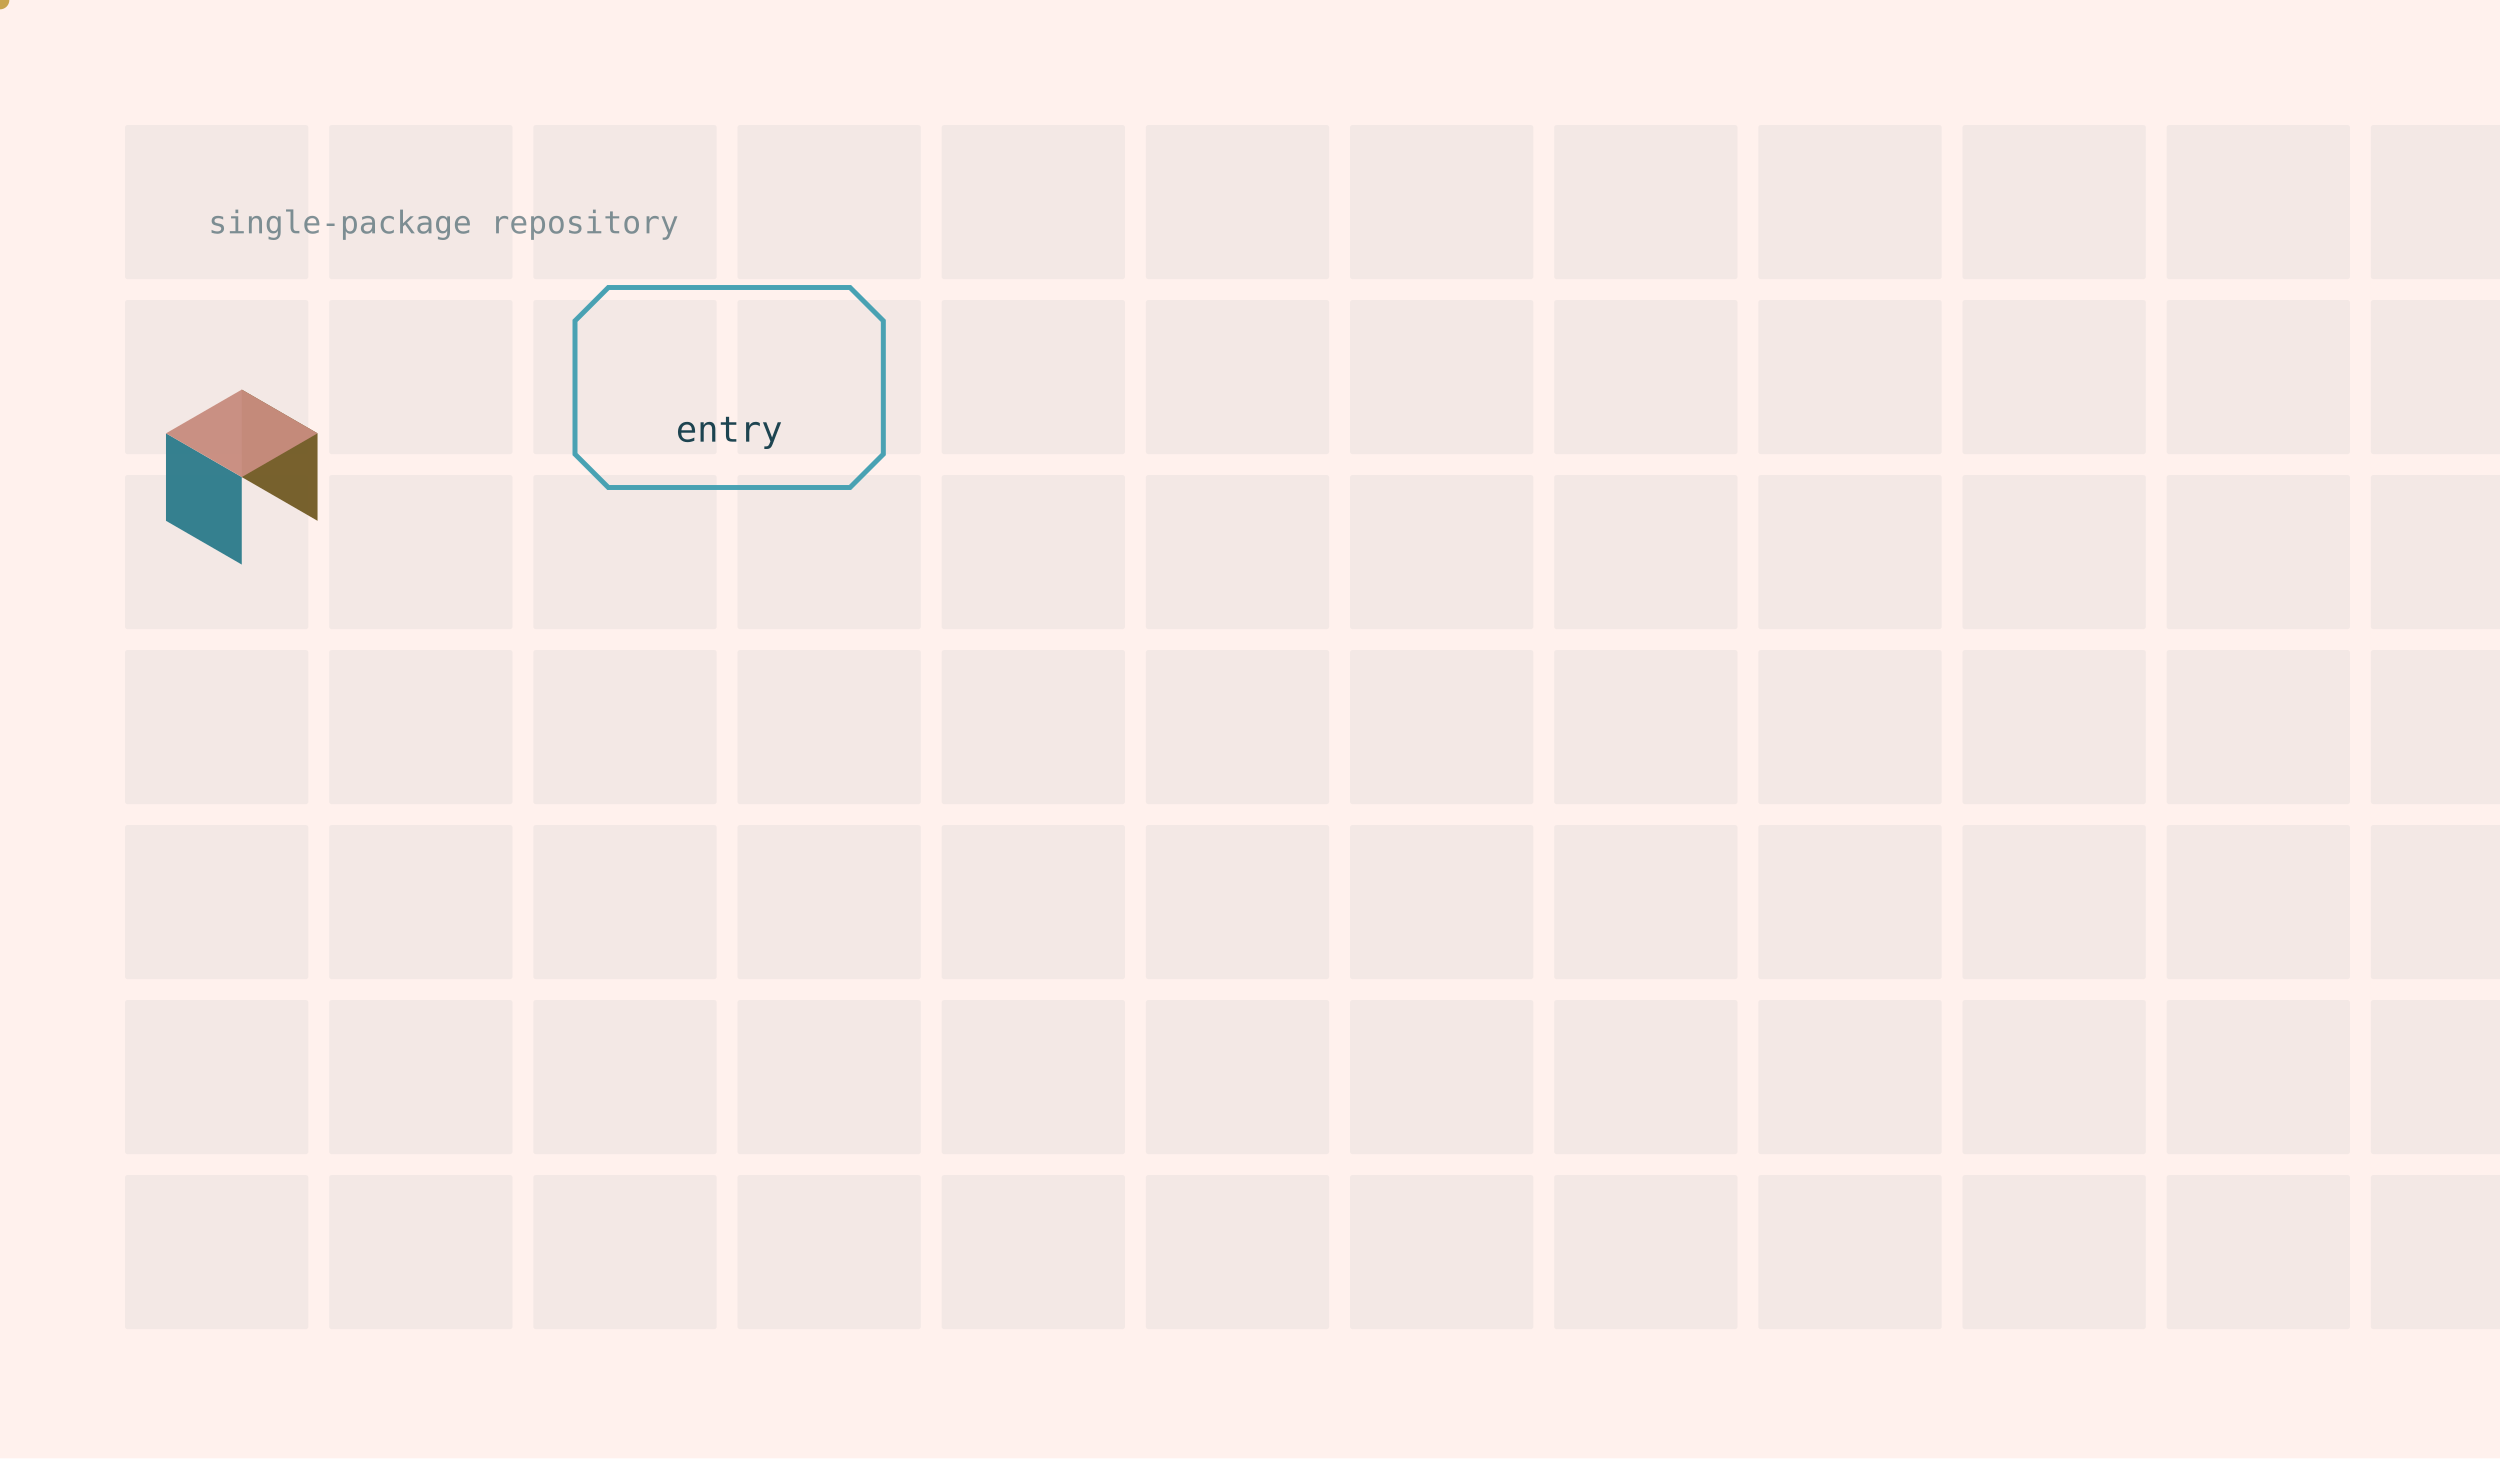
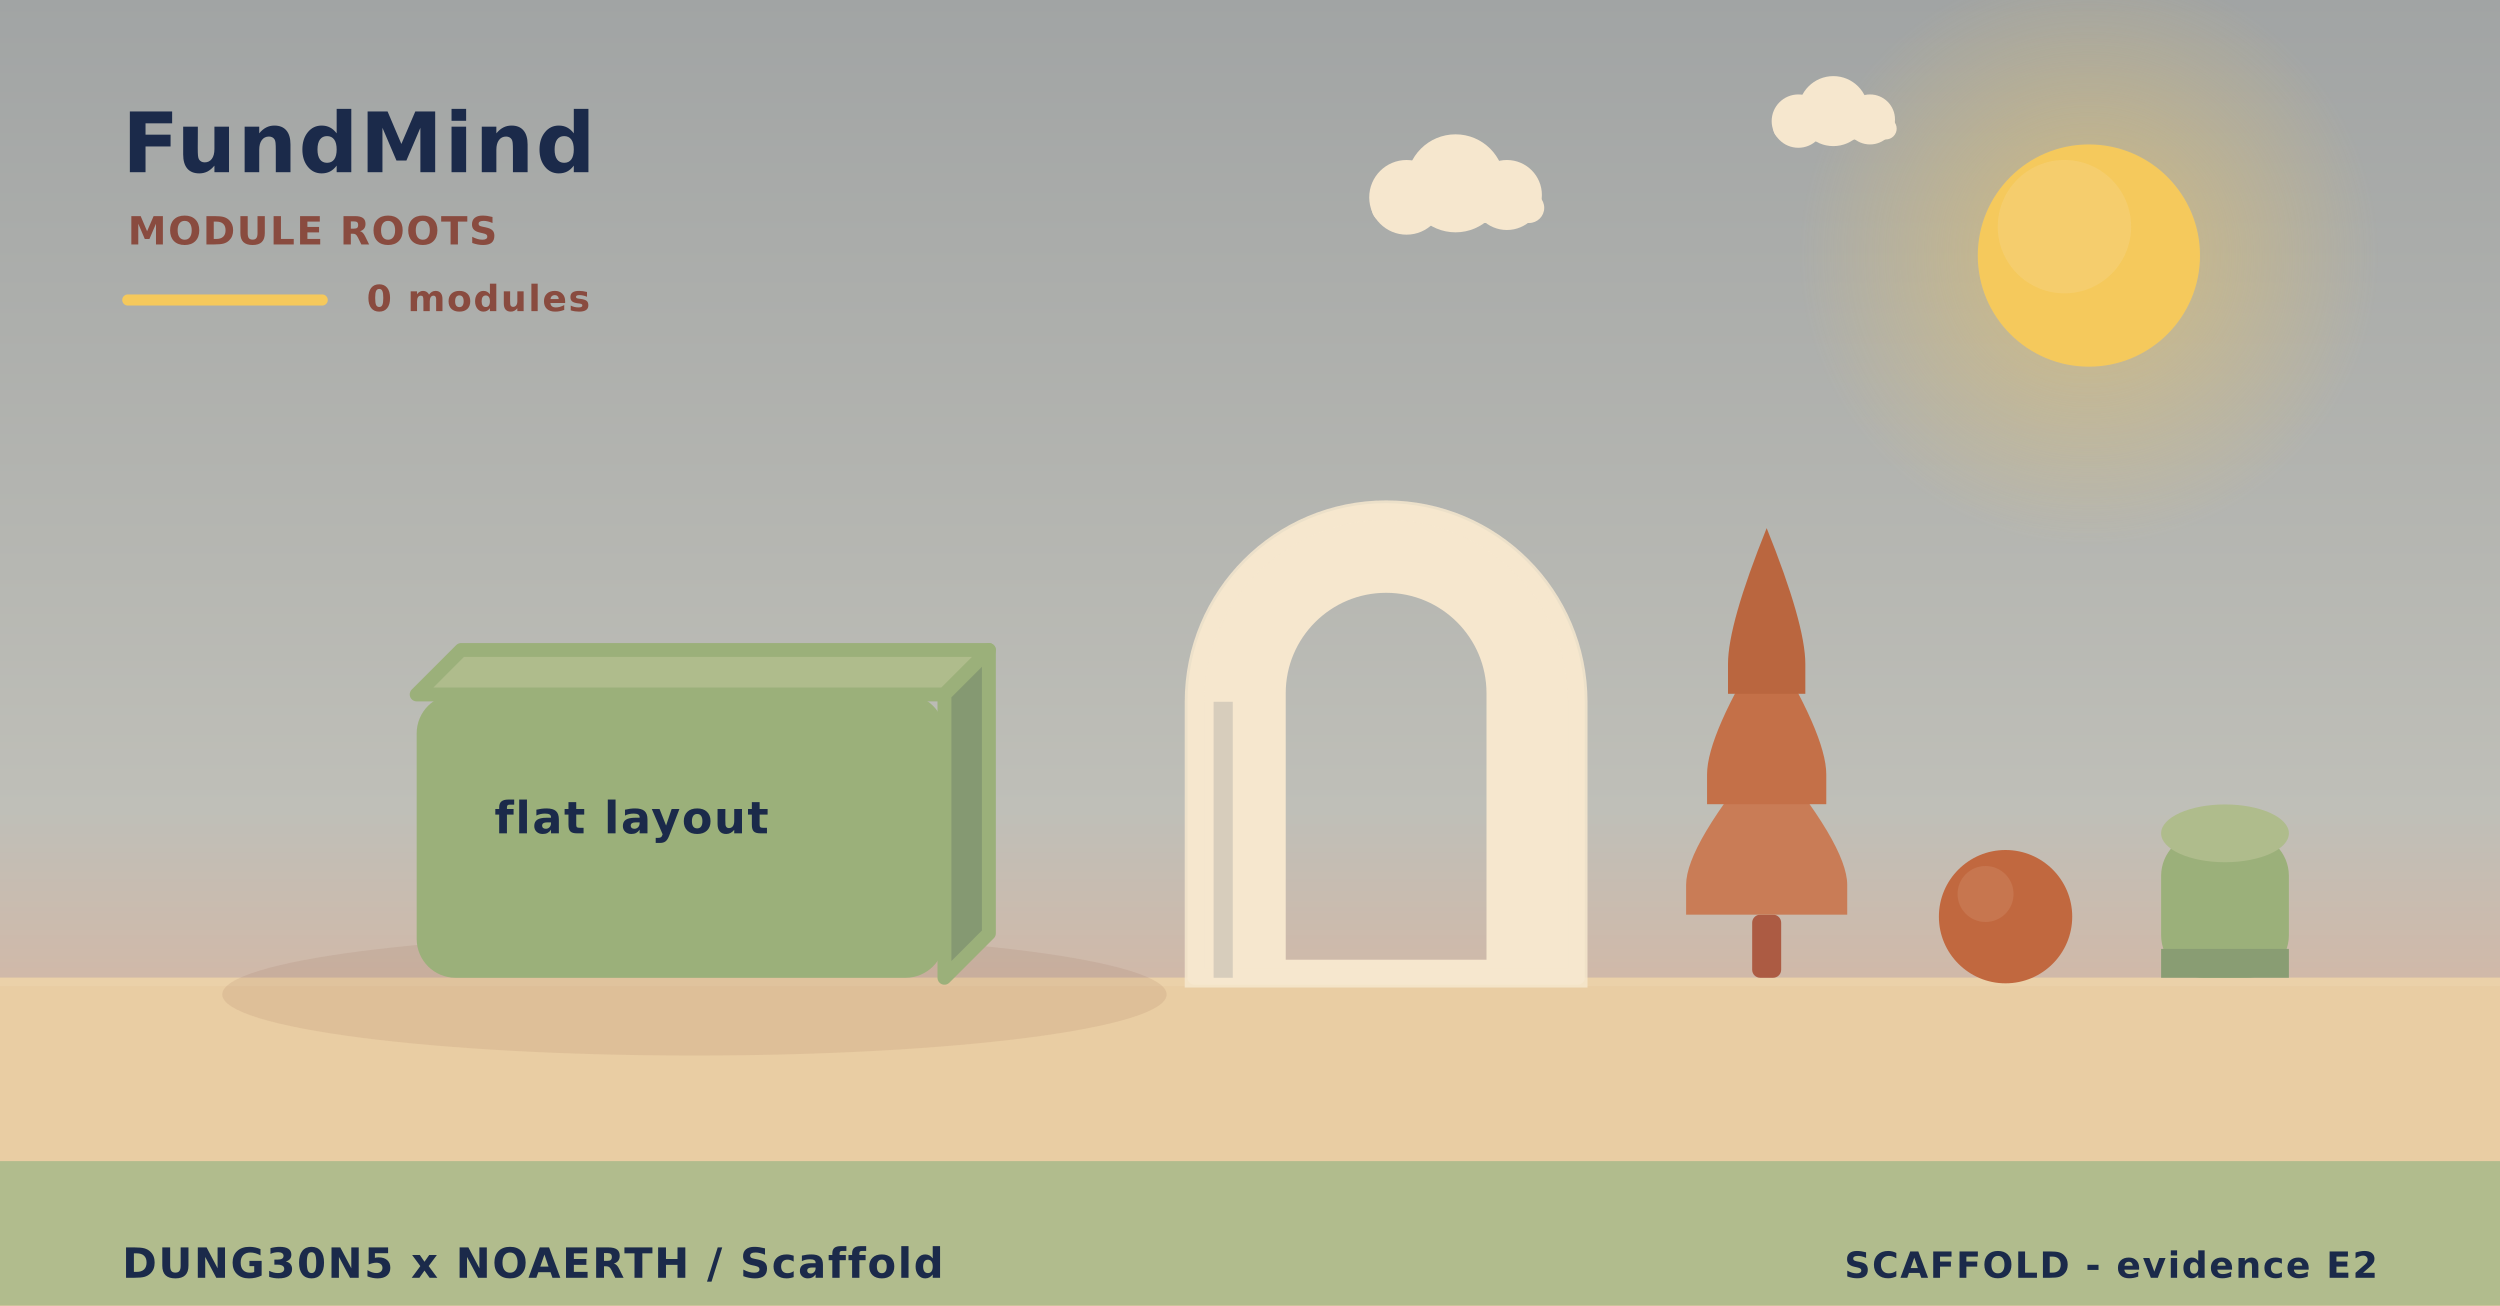
- <svg xmlns="http://www.w3.org/2000/svg" viewBox="0 0 1200 700" width="1200" height="700" role="img" aria-label="FundMind architecture">
-   <rect width="1200" height="700" fill="#fff1ed" />
-   <defs>
-     <linearGradient id="ga" x1="0" y1="0" x2="1" y2="1">
-       <stop offset="0%" stop-color="#c78c7e" />
-       <stop offset="100%" stop-color="#389eb2" />
-     </linearGradient>
-   </defs>
-   <rect x="60.00" y="60.00" width="88.00" height="74.00" rx="1.20" fill="#063241" opacity="0.05" />
-   <rect x="158.00" y="60.00" width="88.00" height="74.00" rx="1.20" fill="#063241" opacity="0.05" />
-   <rect x="256.00" y="60.00" width="88.00" height="74.00" rx="1.20" fill="#063241" opacity="0.05" />
-   <rect x="354.00" y="60.00" width="88.00" height="74.00" rx="1.20" fill="#063241" opacity="0.05" />
-   <rect x="452.00" y="60.00" width="88.00" height="74.00" rx="1.20" fill="#063241" opacity="0.05" />
-   <rect x="550.00" y="60.00" width="88.00" height="74.00" rx="1.20" fill="#063241" opacity="0.05" />
-   <rect x="648.00" y="60.00" width="88.00" height="74.00" rx="1.20" fill="#063241" opacity="0.05" />
-   <rect x="746.00" y="60.00" width="88.00" height="74.00" rx="1.20" fill="#063241" opacity="0.05" />
-   <rect x="844.00" y="60.00" width="88.00" height="74.00" rx="1.20" fill="#063241" opacity="0.05" />
-   <rect x="942.00" y="60.00" width="88.00" height="74.00" rx="1.20" fill="#063241" opacity="0.05" />
-   <rect x="1040.00" y="60.00" width="88.00" height="74.00" rx="1.20" fill="#063241" opacity="0.05" />
-   <rect x="1138.00" y="60.00" width="88.00" height="74.00" rx="1.20" fill="#063241" opacity="0.05" />
-   <rect x="60.00" y="144.00" width="88.00" height="74.00" rx="1.20" fill="#063241" opacity="0.05" />
-   <rect x="158.00" y="144.00" width="88.00" height="74.00" rx="1.20" fill="#063241" opacity="0.05" />
-   <rect x="256.00" y="144.00" width="88.00" height="74.00" rx="1.20" fill="#063241" opacity="0.05" />
-   <rect x="354.00" y="144.00" width="88.00" height="74.00" rx="1.20" fill="#063241" opacity="0.05" />
-   <rect x="452.00" y="144.00" width="88.00" height="74.00" rx="1.20" fill="#063241" opacity="0.05" />
-   <rect x="550.00" y="144.00" width="88.00" height="74.00" rx="1.20" fill="#063241" opacity="0.05" />
-   <rect x="648.00" y="144.00" width="88.00" height="74.00" rx="1.20" fill="#063241" opacity="0.05" />
-   <rect x="746.00" y="144.00" width="88.00" height="74.00" rx="1.20" fill="#063241" opacity="0.05" />
-   <rect x="844.00" y="144.00" width="88.00" height="74.00" rx="1.20" fill="#063241" opacity="0.05" />
-   <rect x="942.00" y="144.00" width="88.00" height="74.00" rx="1.20" fill="#063241" opacity="0.05" />
-   <rect x="1040.00" y="144.00" width="88.00" height="74.00" rx="1.20" fill="#063241" opacity="0.05" />
-   <rect x="1138.00" y="144.00" width="88.00" height="74.00" rx="1.20" fill="#063241" opacity="0.05" />
-   <rect x="60.00" y="228.00" width="88.00" height="74.00" rx="1.20" fill="#063241" opacity="0.05" />
-   <rect x="158.00" y="228.00" width="88.00" height="74.00" rx="1.20" fill="#063241" opacity="0.05" />
-   <rect x="256.00" y="228.00" width="88.00" height="74.00" rx="1.20" fill="#063241" opacity="0.05" />
-   <rect x="354.00" y="228.00" width="88.00" height="74.00" rx="1.20" fill="#063241" opacity="0.05" />
-   <rect x="452.00" y="228.00" width="88.00" height="74.00" rx="1.20" fill="#063241" opacity="0.05" />
-   <rect x="550.00" y="228.00" width="88.00" height="74.00" rx="1.20" fill="#063241" opacity="0.05" />
-   <rect x="648.00" y="228.00" width="88.00" height="74.00" rx="1.20" fill="#063241" opacity="0.05" />
-   <rect x="746.00" y="228.00" width="88.00" height="74.00" rx="1.20" fill="#063241" opacity="0.05" />
-   <rect x="844.00" y="228.00" width="88.00" height="74.00" rx="1.20" fill="#063241" opacity="0.05" />
-   <rect x="942.00" y="228.00" width="88.00" height="74.00" rx="1.20" fill="#063241" opacity="0.05" />
-   <rect x="1040.00" y="228.00" width="88.00" height="74.00" rx="1.20" fill="#063241" opacity="0.05" />
-   <rect x="1138.00" y="228.00" width="88.00" height="74.00" rx="1.20" fill="#063241" opacity="0.05" />
-   <rect x="60.00" y="312.00" width="88.00" height="74.00" rx="1.20" fill="#063241" opacity="0.05" />
-   <rect x="158.00" y="312.00" width="88.00" height="74.00" rx="1.20" fill="#063241" opacity="0.05" />
-   <rect x="256.00" y="312.00" width="88.00" height="74.00" rx="1.20" fill="#063241" opacity="0.05" />
-   <rect x="354.00" y="312.00" width="88.00" height="74.00" rx="1.20" fill="#063241" opacity="0.05" />
-   <rect x="452.00" y="312.00" width="88.00" height="74.00" rx="1.20" fill="#063241" opacity="0.05" />
-   <rect x="550.00" y="312.00" width="88.00" height="74.00" rx="1.20" fill="#063241" opacity="0.05" />
-   <rect x="648.00" y="312.00" width="88.00" height="74.00" rx="1.20" fill="#063241" opacity="0.05" />
-   <rect x="746.00" y="312.00" width="88.00" height="74.00" rx="1.20" fill="#063241" opacity="0.05" />
-   <rect x="844.00" y="312.00" width="88.00" height="74.00" rx="1.20" fill="#063241" opacity="0.05" />
-   <rect x="942.00" y="312.00" width="88.00" height="74.00" rx="1.20" fill="#063241" opacity="0.05" />
-   <rect x="1040.00" y="312.00" width="88.00" height="74.00" rx="1.20" fill="#063241" opacity="0.05" />
-   <rect x="1138.00" y="312.00" width="88.00" height="74.00" rx="1.20" fill="#063241" opacity="0.05" />
-   <rect x="60.00" y="396.00" width="88.00" height="74.00" rx="1.20" fill="#063241" opacity="0.05" />
-   <rect x="158.00" y="396.00" width="88.00" height="74.00" rx="1.20" fill="#063241" opacity="0.05" />
-   <rect x="256.00" y="396.00" width="88.00" height="74.00" rx="1.20" fill="#063241" opacity="0.05" />
-   <rect x="354.00" y="396.00" width="88.00" height="74.00" rx="1.20" fill="#063241" opacity="0.05" />
-   <rect x="452.00" y="396.00" width="88.00" height="74.00" rx="1.20" fill="#063241" opacity="0.05" />
-   <rect x="550.00" y="396.00" width="88.00" height="74.00" rx="1.20" fill="#063241" opacity="0.05" />
-   <rect x="648.00" y="396.00" width="88.00" height="74.00" rx="1.20" fill="#063241" opacity="0.05" />
-   <rect x="746.00" y="396.00" width="88.00" height="74.00" rx="1.20" fill="#063241" opacity="0.05" />
-   <rect x="844.00" y="396.00" width="88.00" height="74.00" rx="1.20" fill="#063241" opacity="0.05" />
-   <rect x="942.00" y="396.00" width="88.00" height="74.00" rx="1.20" fill="#063241" opacity="0.05" />
-   <rect x="1040.00" y="396.00" width="88.00" height="74.00" rx="1.20" fill="#063241" opacity="0.05" />
-   <rect x="1138.00" y="396.00" width="88.00" height="74.00" rx="1.20" fill="#063241" opacity="0.05" />
-   <rect x="60.00" y="480.00" width="88.00" height="74.00" rx="1.20" fill="#063241" opacity="0.05" />
-   <rect x="158.00" y="480.00" width="88.00" height="74.00" rx="1.20" fill="#063241" opacity="0.05" />
-   <rect x="256.00" y="480.00" width="88.00" height="74.00" rx="1.20" fill="#063241" opacity="0.05" />
-   <rect x="354.00" y="480.00" width="88.00" height="74.00" rx="1.20" fill="#063241" opacity="0.05" />
-   <rect x="452.00" y="480.00" width="88.00" height="74.00" rx="1.20" fill="#063241" opacity="0.05" />
-   <rect x="550.00" y="480.00" width="88.00" height="74.00" rx="1.20" fill="#063241" opacity="0.05" />
-   <rect x="648.00" y="480.00" width="88.00" height="74.00" rx="1.20" fill="#063241" opacity="0.05" />
-   <rect x="746.00" y="480.00" width="88.00" height="74.00" rx="1.20" fill="#063241" opacity="0.05" />
-   <rect x="844.00" y="480.00" width="88.00" height="74.00" rx="1.20" fill="#063241" opacity="0.05" />
-   <rect x="942.00" y="480.00" width="88.00" height="74.00" rx="1.20" fill="#063241" opacity="0.05" />
-   <rect x="1040.00" y="480.00" width="88.00" height="74.00" rx="1.20" fill="#063241" opacity="0.05" />
-   <rect x="1138.00" y="480.00" width="88.00" height="74.00" rx="1.20" fill="#063241" opacity="0.05" />
-   <rect x="60.00" y="564.00" width="88.00" height="74.00" rx="1.20" fill="#063241" opacity="0.05" />
-   <rect x="158.00" y="564.00" width="88.00" height="74.00" rx="1.20" fill="#063241" opacity="0.05" />
-   <rect x="256.00" y="564.00" width="88.00" height="74.00" rx="1.20" fill="#063241" opacity="0.05" />
-   <rect x="354.00" y="564.00" width="88.00" height="74.00" rx="1.20" fill="#063241" opacity="0.05" />
-   <rect x="452.00" y="564.00" width="88.00" height="74.00" rx="1.20" fill="#063241" opacity="0.05" />
-   <rect x="550.00" y="564.00" width="88.00" height="74.00" rx="1.20" fill="#063241" opacity="0.05" />
-   <rect x="648.00" y="564.00" width="88.00" height="74.00" rx="1.20" fill="#063241" opacity="0.05" />
-   <rect x="746.00" y="564.00" width="88.00" height="74.00" rx="1.20" fill="#063241" opacity="0.05" />
-   <rect x="844.00" y="564.00" width="88.00" height="74.00" rx="1.20" fill="#063241" opacity="0.05" />
-   <rect x="942.00" y="564.00" width="88.00" height="74.00" rx="1.20" fill="#063241" opacity="0.05" />
-   <rect x="1040.00" y="564.00" width="88.00" height="74.00" rx="1.20" fill="#063241" opacity="0.05" />
-   <rect x="1138.00" y="564.00" width="88.00" height="74.00" rx="1.20" fill="#063241" opacity="0.05" />
-   <path d="M292.00,138.00 H408.00 L424.00,154.00 V218.00 L408.00,234.00 H292.00 L276.00,218.00 V154.00 Z" fill="none" stroke="rgba(199,140,126,0.550)" stroke-width="1.80" opacity="0.90" />
-   <polygon points="116.05,229.00 152.42,250.00 152.42,208.00 116.05,187.00" fill="#715a24" opacity="0.95" />
-   <polygon points="79.67,250.00 116.05,271.00 116.05,229.00 79.67,208.00" fill="#2c7b8b" opacity="0.95" />
-   <polygon points="116.05,187.00 152.42,208.00 116.05,229.00 79.67,208.00" fill="#c78c7e" opacity="0.95" />
-   <text x="350" y="212" font-family="ui-monospace,Menlo,monospace" font-size="17" fill="rgba(6,50,65,0.900)" text-anchor="middle">entry</text>
+ <svg xmlns="http://www.w3.org/2000/svg" width="900" height="470" viewBox="0 0 900 470" role="img" aria-label="FundMind - how it is built">
+   <linearGradient id="skya" x1="0" y1="0" x2="0" y2="1">
+     <stop offset="0" stop-color="#a1a4a4" />
+     <stop offset="0.62" stop-color="#bfbfb8" />
+     <stop offset="1" stop-color="#f3ad8a" />
+   </linearGradient>
+   <rect width="900" height="470" fill="url(#skya)" />
+   <radialGradient id="suna">
+     <stop offset="0.35" stop-color="#f5c95c" stop-opacity="0.34" />
+     <stop offset="1" stop-color="#f5c95c" stop-opacity="0" />
+   </radialGradient>
+   <circle cx="752" cy="92" r="104" fill="url(#suna)" />
+   <circle cx="752" cy="92" r="40" fill="#f5c95c" />
+   <circle cx="743.2" cy="81.6" r="24" fill="#f5d27e" opacity="0.5" />
  <g>
-     <path d="M292.00,138.00 H408.00 L424.00,154.00 V218.00 L408.00,234.00 H292.00 L276.00,218.00 V154.00 Z" fill="none" stroke="#389eb2" stroke-width="2.40" opacity="0.90" />
-     <animate attributeName="opacity" values="0.25;1.0;0.25" dur="22.9s" begin="0.0s" repeatCount="indefinite" />
+     <circle cx="524" cy="66" r="17.64" fill="#f6e7ce" />
+     <circle cx="506.36" cy="71.04" r="13.44" fill="#f6e7ce" />
+     <circle cx="542.48" cy="70.2" r="12.6" fill="#f6e7ce" />
+     <rect x="493.76" y="69.36" width="62.16" height="10.92" rx="5.46" fill="#f6e7ce" />
+     <animateTransform attributeName="transform" type="translate" values="0 0;24 0;0 0" dur="36s" begin="0s" repeatCount="indefinite" />
  </g>
-   <g opacity="0.9">
-     <circle cx="0.00" cy="0.00" r="4.50" fill="#c29b3e" opacity="1.00" />
-     <animateTransform attributeName="transform" type="translate" values="350.00,184.00 350.00,184.00" dur="7.633s" begin="0.0s" repeatCount="indefinite" />
-     <animateTransform attributeName="transform" type="translate" values="350.00,184.00 350.00,184.00" dur="7.633s" begin="3.817s" repeatCount="indefinite" />
+   <g>
+     <circle cx="660" cy="40" r="12.6" fill="#f6e7ce" />
+     <circle cx="647.4" cy="43.6" r="9.6" fill="#f6e7ce" />
+     <circle cx="673.2" cy="43" r="9" fill="#f6e7ce" />
+     <rect x="638.4" y="42.4" width="44.4" height="7.8" rx="3.9" fill="#f6e7ce" />
+     <animateTransform attributeName="transform" type="translate" values="0 0;-18 0;0 0" dur="46s" begin="3s" repeatCount="indefinite" />
  </g>
-   <text x="100" y="112" font-family="ui-monospace,Menlo,monospace" font-size="15" fill="rgba(6,50,65,0.500)">single-package repository</text>
+   <rect x="0" y="352" width="900" height="118" fill="#e9cda3" />
+   <rect x="0" y="352" width="900" height="3" fill="#ebd1a9" />
+   <text x="44" y="62" font-family="Verdana,DejaVu Sans,sans-serif" font-size="30" font-weight="700" letter-spacing="0.6" fill="#1b2a4a" text-anchor="start">FundMind</text>
+   <text x="46" y="88" font-family="Verdana,DejaVu Sans,sans-serif" font-size="14" font-weight="700" letter-spacing="0.6" fill="#894b3f" text-anchor="start">MODULE ROOTS</text>
+   <rect x="44" y="106" width="74" height="4" rx="2" fill="#f5c95c" />
+   <text x="132" y="112" font-family="Verdana,DejaVu Sans,sans-serif" font-size="13" font-weight="700" letter-spacing="0.6" fill="#894b3f" text-anchor="start">0 modules</text>
+   <ellipse cx="250" cy="358" rx="170" ry="22" fill="rgba(138,90,68,0.11)" />
+   <path d="M150,250 L340,250 L356,234 L166,234 Z" fill="#afbc8c" stroke="#9bb07a" stroke-width="5" stroke-linejoin="round" />
+   <path d="M340,250 L356,234 L356,336 L340,352 Z" fill="#859972" stroke="#9bb07a" stroke-width="5" stroke-linejoin="round" />
+   <rect x="150" y="250" width="190" height="102" rx="14" fill="#9bb07a" />
+   <text x="178" y="300" font-family="Verdana,DejaVu Sans,sans-serif" font-size="16" font-weight="700" letter-spacing="0.6" fill="#1b2a4a" text-anchor="start">flat layout</text>
+   <path d="M430,352 L430,252.64 A69,69 0 0 1 568,252.64 L568,352 Z M460.36,348 L460.36,249.55 A38.64,38.64 0 0 1 537.64,249.55 L537.64,348 Z" fill="#f6e7ce" fill-rule="evenodd" stroke="#f6e7ce" stroke-width="5" stroke-linejoin="round" />
+   <path d="M430,352 L430,252.64 A69,69 0 0 1 568,252.64 L568,352 Z" fill="none" stroke="#f6e7ce" stroke-width="7" stroke-linecap="round" opacity="0.85" />
+   <rect x="436.9" y="252.64" width="6.9" height="99.36" fill="#d7cdbc" />
+   <rect x="630.78" y="329.28" width="10.44" height="22.72" rx="2.9" fill="#ac5b43" />
+   <path d="M636,269.64 Q607,304.23 607,318.54 Q607,329.28 607,329.28 L665,329.28 Q665,329.28 665,318.54 Q665,304.23 636,269.64 Z" fill="#c97c56" />
+   <path d="M636,229.88 Q614.54,264.47 614.54,278.78 Q614.54,289.52 614.54,289.52 L657.46,289.52 Q657.46,289.52 657.46,278.78 Q657.46,264.47 636,229.88 Z" fill="#c47048" />
+   <path d="M636,190.12 Q622.08,224.71 622.08,239.02 Q622.08,249.76 622.08,249.76 L649.92,249.76 Q649.92,249.76 649.92,239.02 Q649.92,224.71 636,190.12 Z" fill="#ba663f" />
+   <circle cx="722" cy="330" r="24" fill="#c1683f" />
+   <circle cx="714.8" cy="321.84" r="10.08" fill="#cc815c" opacity="0.55" />
+   <rect x="778" y="300" width="46" height="52" rx="15.33" fill="#9bb07a" />
+   <ellipse cx="801" cy="300" rx="23" ry="10.4" fill="#afbc8c" />
+   <rect x="778" y="341.6" width="46" height="10.4" fill="#899d73" />
+   <rect x="0" y="418" width="900" height="52" rx="0" fill="#adbb8b" opacity="0.94" />
+   <text x="44" y="460" font-family="Verdana,DejaVu Sans,sans-serif" font-size="15" font-weight="700" letter-spacing="0.6" fill="#1b2a4a" text-anchor="start">DUNG30N5 x NOAERTH  /  Scaffold</text>
+   <text x="856" y="460" font-family="Verdana,DejaVu Sans,sans-serif" font-size="13" font-weight="700" letter-spacing="0.6" fill="#1b2a4a" text-anchor="end">SCAFFOLD  -  evidence E2</text>
</svg>
